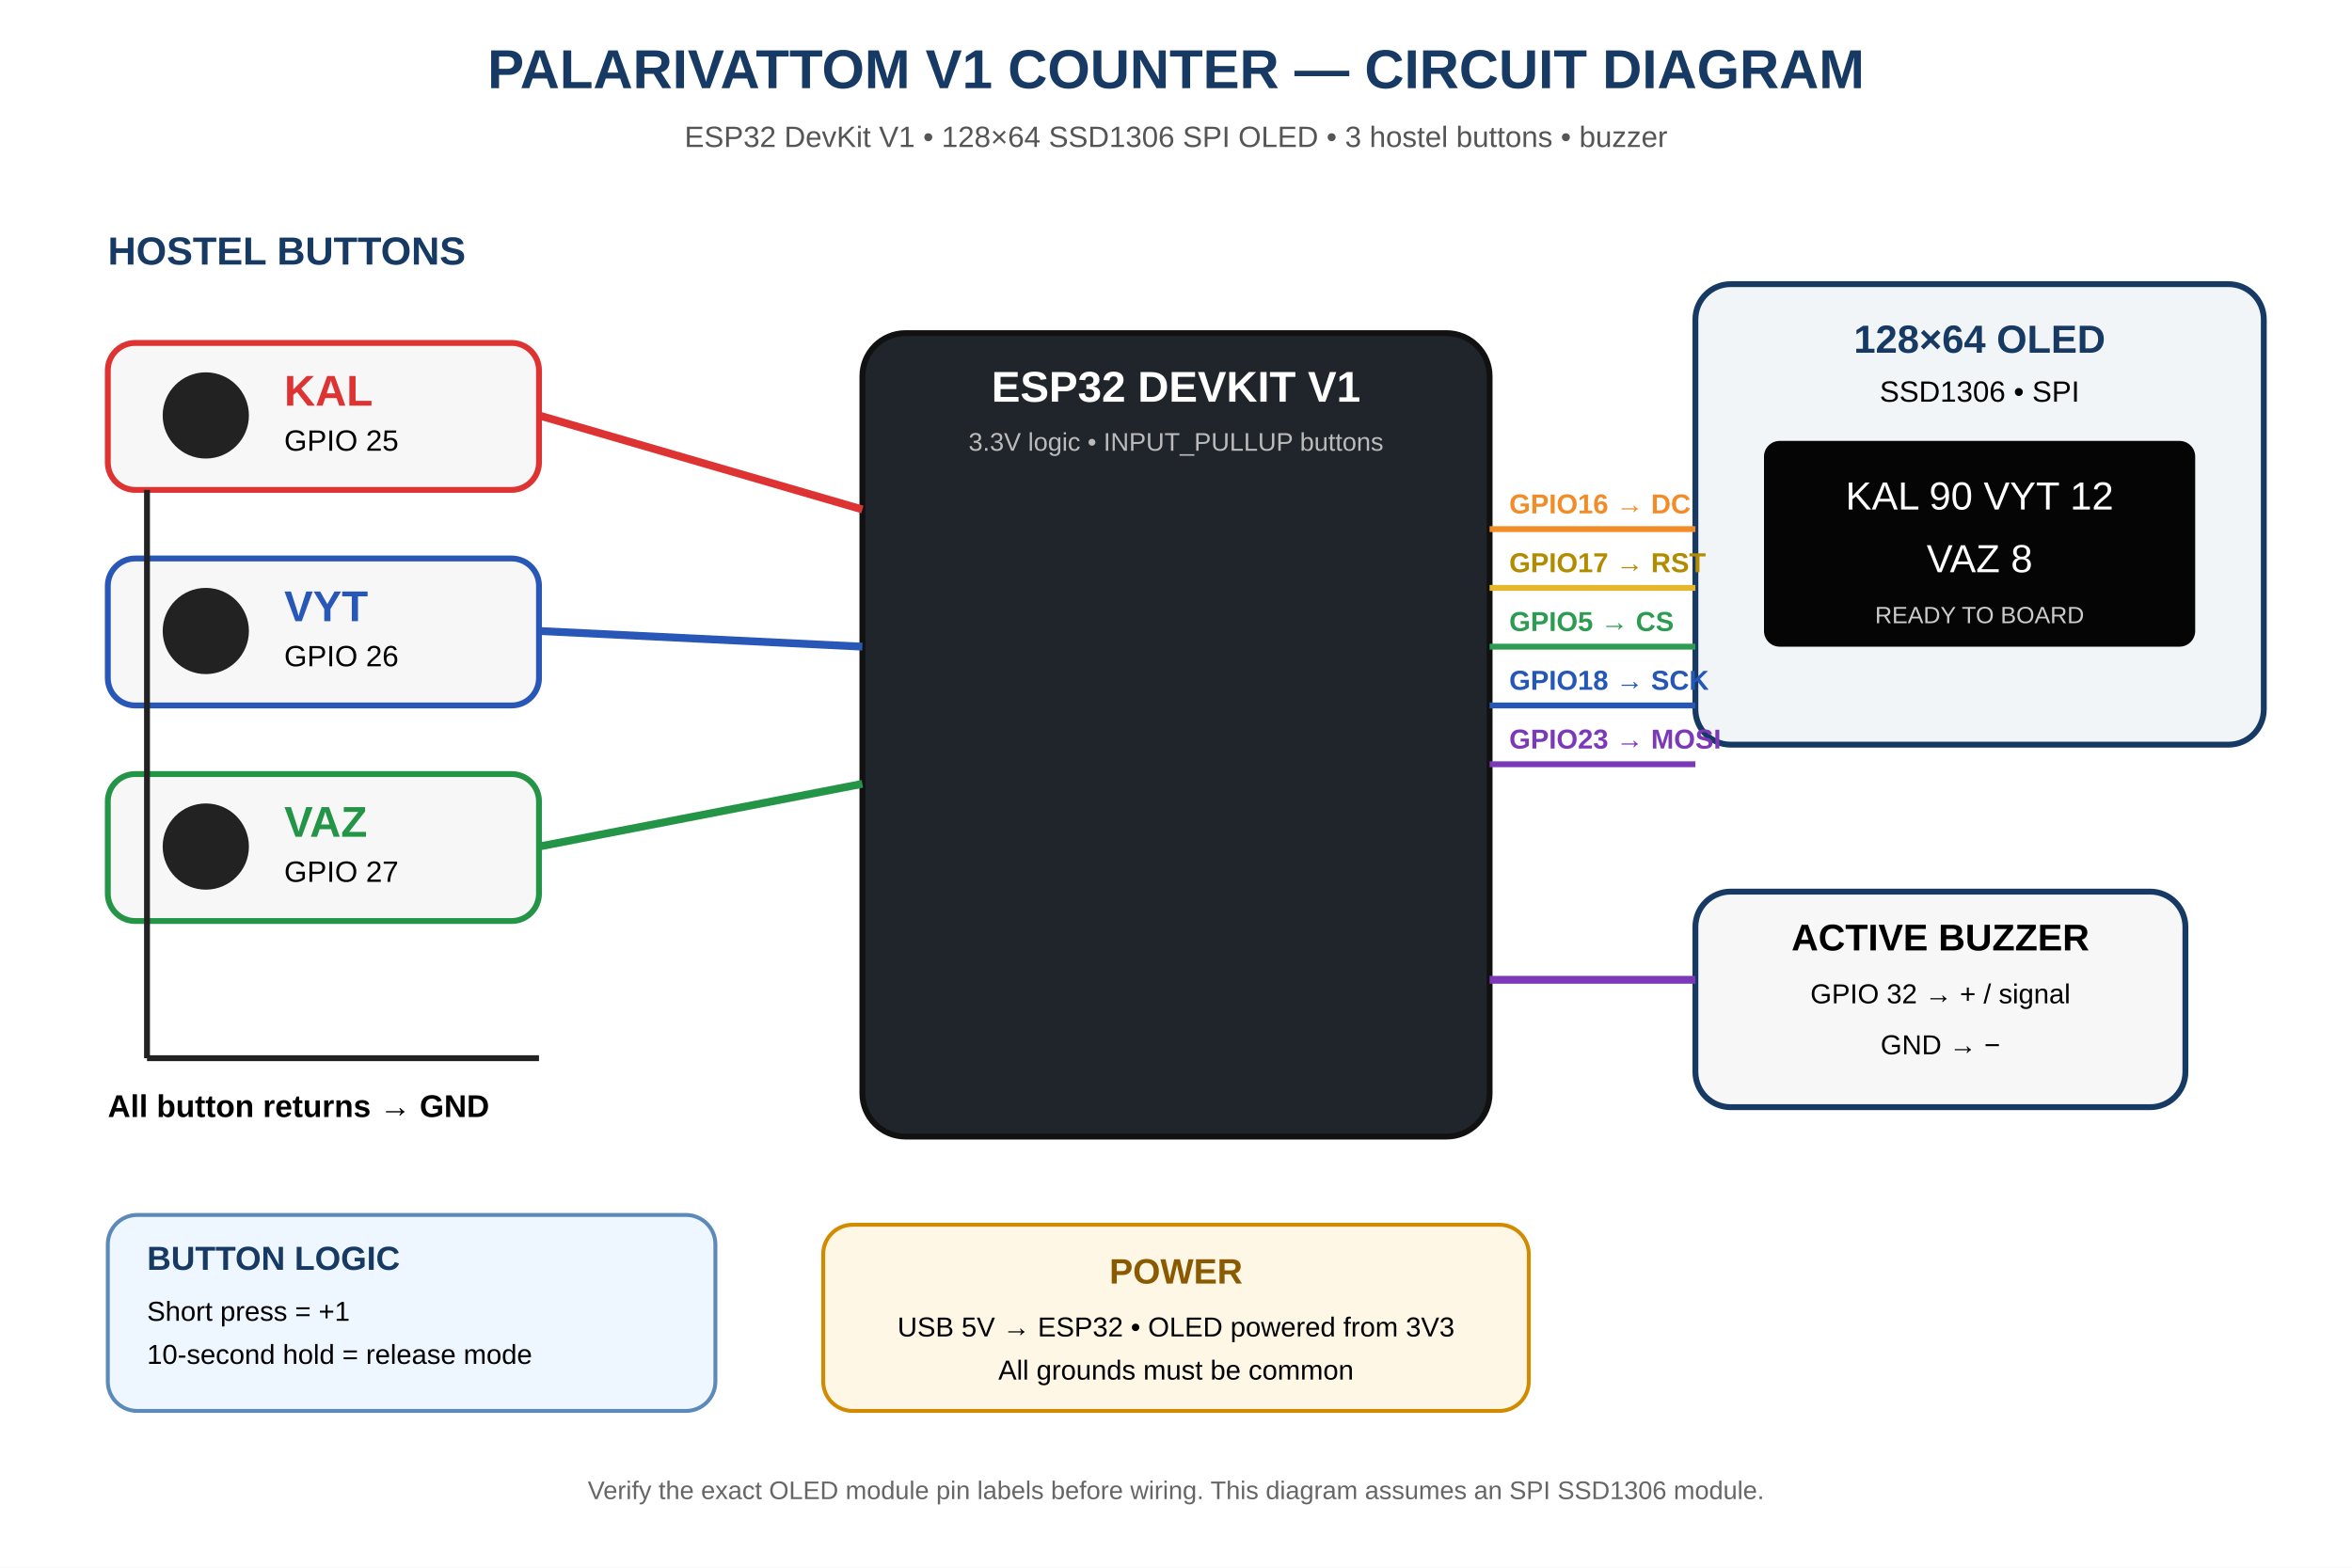
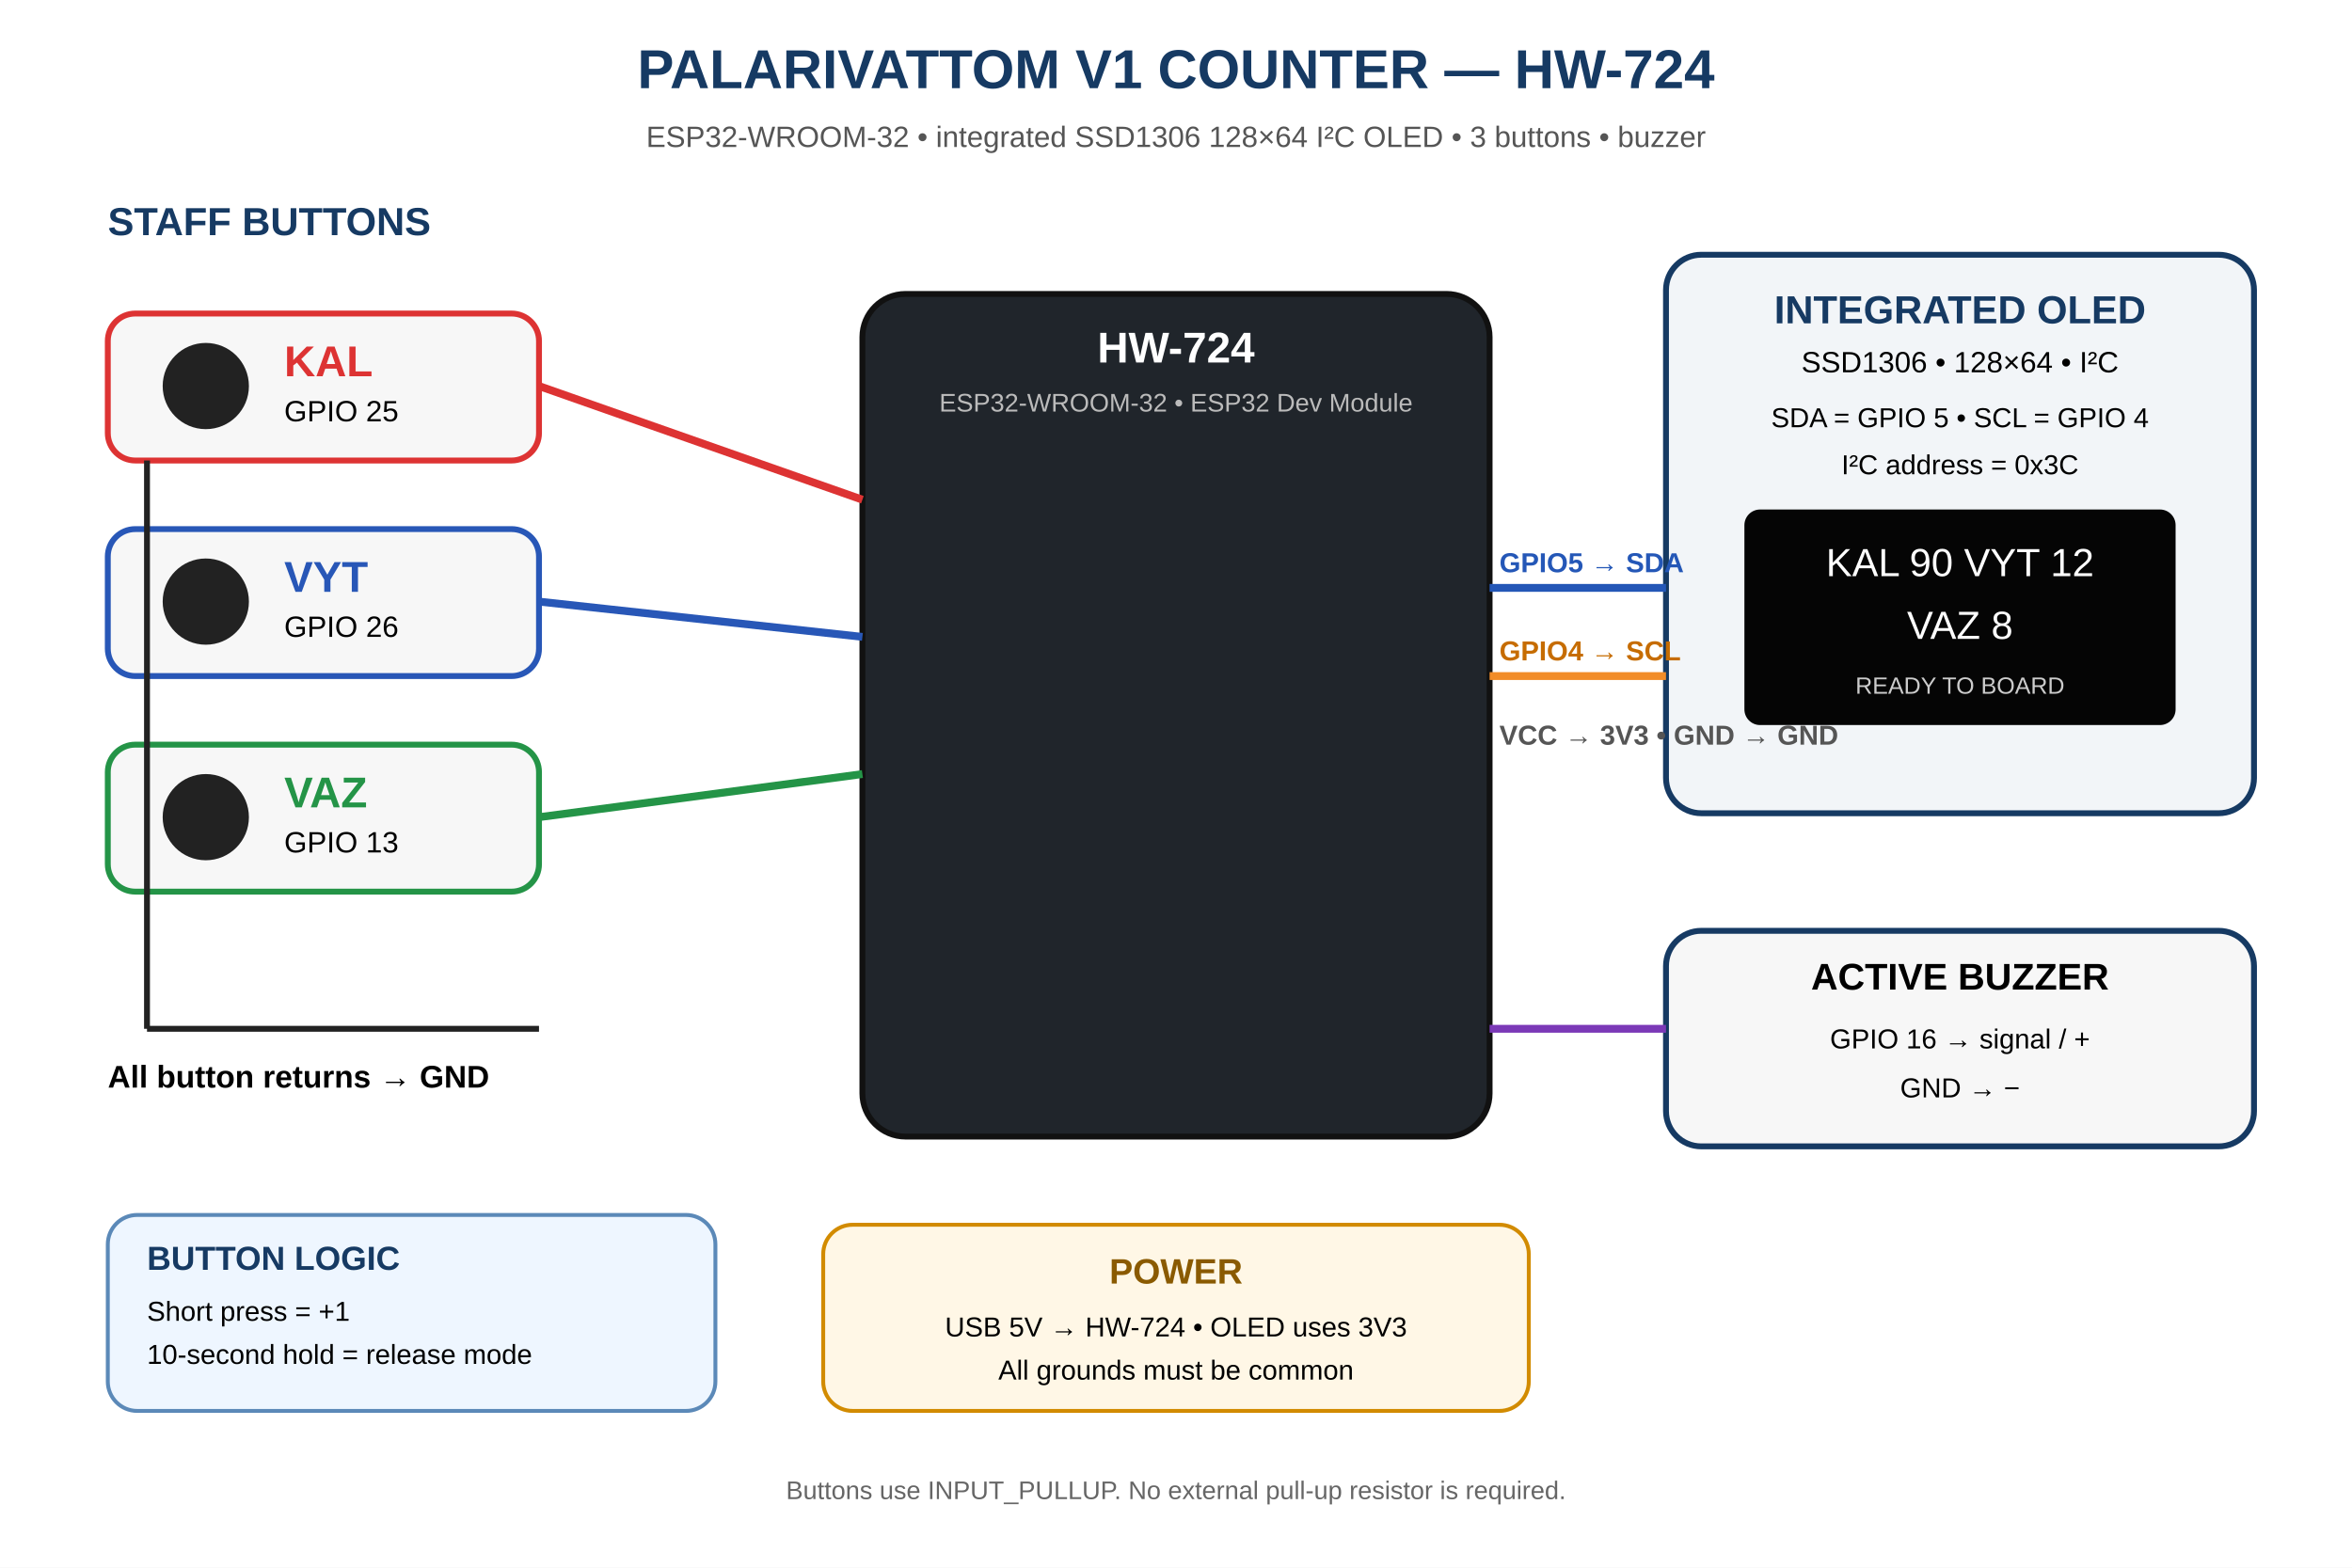
<svg xmlns="http://www.w3.org/2000/svg" width="1200" height="800" viewBox="0 0 1200 800">
  <rect width="1200" height="800" fill="white" />
-   <text x="600" y="45" text-anchor="middle" font-family="Arial" font-size="28" font-weight="700" fill="#163a63">PALARIVATTOM V1 COUNTER — CIRCUIT DIAGRAM</text>
-   <text x="600" y="75" text-anchor="middle" font-family="Arial" font-size="15" fill="#555">ESP32 DevKit V1 • 128×64 SSD1306 SPI OLED • 3 hostel buttons • buzzer</text>
-   <rect x="440" y="170" width="320" height="410" rx="22" fill="#20252b" stroke="#111" stroke-width="3" />
-   <text x="600" y="205" text-anchor="middle" font-family="Arial" font-size="22" font-weight="700" fill="white">ESP32 DEVKIT V1</text>
-   <text x="600" y="230" text-anchor="middle" font-family="Arial" font-size="13" fill="#bbb">3.3V logic • INPUT_PULLUP buttons</text>
-   <text x="55" y="135" font-family="Arial" font-size="20" font-weight="700" fill="#163a63">HOSTEL BUTTONS</text>
+   <text x="600" y="45" text-anchor="middle" font-family="Arial" font-size="28" font-weight="700" fill="#163a63">PALARIVATTOM V1 COUNTER — HW-724</text>
+   <text x="600" y="75" text-anchor="middle" font-family="Arial" font-size="15" fill="#555">ESP32-WROOM-32 • integrated SSD1306 128×64 I²C OLED • 3 buttons • buzzer</text>
+   <rect x="440" y="150" width="320" height="430" rx="22" fill="#20252b" stroke="#111" stroke-width="3" />
+   <text x="600" y="185" text-anchor="middle" font-family="Arial" font-size="22" font-weight="700" fill="white">HW-724</text>
+   <text x="600" y="210" text-anchor="middle" font-family="Arial" font-size="13" fill="#bbb">ESP32-WROOM-32 • ESP32 Dev Module</text>
+   <text x="55" y="120" font-family="Arial" font-size="20" font-weight="700" fill="#163a63">STAFF BUTTONS</text>
  <g font-family="Arial">
-     <rect x="55" y="175" width="220" height="75" rx="14" fill="#f7f7f7" stroke="#d33" stroke-width="3" />
-     <circle cx="105" cy="212" r="22" fill="#222" />
-     <text x="145" y="207" font-size="22" font-weight="700" fill="#d33">KAL</text>
-     <text x="145" y="230" font-size="15">GPIO 25</text>
-     <rect x="55" y="285" width="220" height="75" rx="14" fill="#f7f7f7" stroke="#2857b7" stroke-width="3" />
-     <circle cx="105" cy="322" r="22" fill="#222" />
-     <text x="145" y="317" font-size="22" font-weight="700" fill="#2857b7">VYT</text>
-     <text x="145" y="340" font-size="15">GPIO 26</text>
-     <rect x="55" y="395" width="220" height="75" rx="14" fill="#f7f7f7" stroke="#249447" stroke-width="3" />
-     <circle cx="105" cy="432" r="22" fill="#222" />
-     <text x="145" y="427" font-size="22" font-weight="700" fill="#249447">VAZ</text>
-     <text x="145" y="450" font-size="15">GPIO 27</text>
-     <line x1="75" y1="250" x2="75" y2="540" stroke="#222" stroke-width="3" />
-     <line x1="75" y1="540" x2="275" y2="540" stroke="#222" stroke-width="3" />
-     <text x="55" y="570" font-size="16" font-weight="700">All button returns → GND</text>
+     <rect x="55" y="160" width="220" height="75" rx="14" fill="#f7f7f7" stroke="#d33" stroke-width="3" />
+     <circle cx="105" cy="197" r="22" fill="#222" />
+     <text x="145" y="192" font-size="22" font-weight="700" fill="#d33">KAL</text>
+     <text x="145" y="215" font-size="15">GPIO 25</text>
+     <rect x="55" y="270" width="220" height="75" rx="14" fill="#f7f7f7" stroke="#2857b7" stroke-width="3" />
+     <circle cx="105" cy="307" r="22" fill="#222" />
+     <text x="145" y="302" font-size="22" font-weight="700" fill="#2857b7">VYT</text>
+     <text x="145" y="325" font-size="15">GPIO 26</text>
+     <rect x="55" y="380" width="220" height="75" rx="14" fill="#f7f7f7" stroke="#249447" stroke-width="3" />
+     <circle cx="105" cy="417" r="22" fill="#222" />
+     <text x="145" y="412" font-size="22" font-weight="700" fill="#249447">VAZ</text>
+     <text x="145" y="435" font-size="15">GPIO 13</text>
+     <line x1="75" y1="235" x2="75" y2="525" stroke="#222" stroke-width="3" />
+     <line x1="75" y1="525" x2="275" y2="525" stroke="#222" stroke-width="3" />
+     <text x="55" y="555" font-size="16" font-weight="700">All button returns → GND</text>
  </g>
-   <line x1="275" y1="212" x2="440" y2="260" stroke="#d33" stroke-width="4" />
-   <line x1="275" y1="322" x2="440" y2="330" stroke="#2857b7" stroke-width="4" />
-   <line x1="275" y1="432" x2="440" y2="400" stroke="#249447" stroke-width="4" />
-   <rect x="865" y="145" width="290" height="235" rx="18" fill="#f2f5f8" stroke="#163a63" stroke-width="3" />
-   <text x="1010" y="180" text-anchor="middle" font-family="Arial" font-size="20" font-weight="700" fill="#163a63">128×64 OLED</text>
-   <text x="1010" y="205" text-anchor="middle" font-family="Arial" font-size="15">SSD1306 • SPI</text>
-   <rect x="900" y="225" width="220" height="105" rx="8" fill="#050505" />
-   <text x="1010" y="260" text-anchor="middle" font-family="Arial" font-size="20" fill="white">KAL 90  VYT 12</text>
-   <text x="1010" y="292" text-anchor="middle" font-family="Arial" font-size="20" fill="white">VAZ 8</text>
-   <text x="1010" y="318" text-anchor="middle" font-family="Arial" font-size="12" fill="#ccc">READY TO BOARD</text>
+   <line x1="275" y1="197" x2="440" y2="255" stroke="#d33" stroke-width="4" />
+   <line x1="275" y1="307" x2="440" y2="325" stroke="#2857b7" stroke-width="4" />
+   <line x1="275" y1="417" x2="440" y2="395" stroke="#249447" stroke-width="4" />
+   <rect x="850" y="130" width="300" height="285" rx="18" fill="#f2f5f8" stroke="#163a63" stroke-width="3" />
+   <text x="1000" y="165" text-anchor="middle" font-family="Arial" font-size="20" font-weight="700" fill="#163a63">INTEGRATED OLED</text>
+   <text x="1000" y="190" text-anchor="middle" font-family="Arial" font-size="15">SSD1306 • 128×64 • I²C</text>
+   <text x="1000" y="218" text-anchor="middle" font-family="Arial" font-size="14">SDA = GPIO 5 • SCL = GPIO 4</text>
+   <text x="1000" y="242" text-anchor="middle" font-family="Arial" font-size="14">I²C address = 0x3C</text>
+   <rect x="890" y="260" width="220" height="110" rx="8" fill="#050505" />
+   <text x="1000" y="294" text-anchor="middle" font-family="Arial" font-size="20" fill="white">KAL 90   VYT 12</text>
+   <text x="1000" y="326" text-anchor="middle" font-family="Arial" font-size="20" fill="white">VAZ 8</text>
+   <text x="1000" y="354" text-anchor="middle" font-family="Arial" font-size="12" fill="#ccc">READY TO BOARD</text>
  <g font-family="Arial" font-size="14" font-weight="700">
-     <line x1="760" y1="270" x2="865" y2="270" stroke="#f28c28" stroke-width="3" />
-     <text x="770" y="262" fill="#f28c28">GPIO16 → DC</text>
-     <line x1="760" y1="300" x2="865" y2="300" stroke="#e5b72c" stroke-width="3" />
-     <text x="770" y="292" fill="#b28c00">GPIO17 → RST</text>
-     <line x1="760" y1="330" x2="865" y2="330" stroke="#2d9b52" stroke-width="3" />
-     <text x="770" y="322" fill="#2d9b52">GPIO5 → CS</text>
-     <line x1="760" y1="360" x2="865" y2="360" stroke="#2457b7" stroke-width="3" />
-     <text x="770" y="352" fill="#2457b7">GPIO18 → SCK</text>
-     <line x1="760" y1="390" x2="865" y2="390" stroke="#7b39b7" stroke-width="3" />
-     <text x="770" y="382" fill="#7b39b7">GPIO23 → MOSI</text>
+     <line x1="760" y1="300" x2="850" y2="300" stroke="#2457b7" stroke-width="4" />
+     <text x="765" y="292" fill="#2457b7">GPIO5 → SDA</text>
+     <line x1="760" y1="345" x2="850" y2="345" stroke="#f28c28" stroke-width="4" />
+     <text x="765" y="337" fill="#c66c00">GPIO4 → SCL</text>
+     <text x="765" y="380" fill="#555">VCC → 3V3 • GND → GND</text>
  </g>
+   <rect x="850" y="475" width="300" height="110" rx="18" fill="#f7f7f7" stroke="#163a63" stroke-width="3" />
+   <text x="1000" y="505" text-anchor="middle" font-family="Arial" font-size="19" font-weight="700">ACTIVE BUZZER</text>
+   <text x="1000" y="535" text-anchor="middle" font-family="Arial" font-size="14">GPIO 16 → signal / +</text>
+   <text x="1000" y="560" text-anchor="middle" font-family="Arial" font-size="14">GND → −</text>
+   <line x1="760" y1="525" x2="850" y2="525" stroke="#7b39b7" stroke-width="4" />
  <rect x="420" y="625" width="360" height="95" rx="15" fill="#fff7e6" stroke="#d28b00" stroke-width="2" />
  <text x="600" y="655" text-anchor="middle" font-family="Arial" font-size="18" font-weight="700" fill="#8a5a00">POWER</text>
-   <text x="600" y="682" text-anchor="middle" font-family="Arial" font-size="14">USB 5V → ESP32 • OLED powered from 3V3</text>
+   <text x="600" y="682" text-anchor="middle" font-family="Arial" font-size="14">USB 5V → HW-724 • OLED uses 3V3</text>
  <text x="600" y="704" text-anchor="middle" font-family="Arial" font-size="14">All grounds must be common</text>
-   <rect x="865" y="455" width="250" height="110" rx="18" fill="#f7f7f7" stroke="#163a63" stroke-width="3" />
-   <text x="990" y="485" text-anchor="middle" font-family="Arial" font-size="19" font-weight="700">ACTIVE BUZZER</text>
-   <text x="990" y="512" text-anchor="middle" font-family="Arial" font-size="14">GPIO 32 → + / signal</text>
-   <text x="990" y="538" text-anchor="middle" font-family="Arial" font-size="14">GND → −</text>
-   <line x1="760" y1="500" x2="865" y2="500" stroke="#7b39b7" stroke-width="4" />
  <rect x="55" y="620" width="310" height="100" rx="15" fill="#eef6ff" stroke="#5b89b8" stroke-width="2" />
  <text x="75" y="648" font-family="Arial" font-size="17" font-weight="700" fill="#163a63">BUTTON LOGIC</text>
  <text x="75" y="674" font-family="Arial" font-size="14">Short press = +1</text>
  <text x="75" y="696" font-family="Arial" font-size="14">10-second hold = release mode</text>
-   <text x="600" y="765" text-anchor="middle" font-family="Arial" font-size="13" fill="#666">Verify the exact OLED module pin labels before wiring. This diagram assumes an SPI SSD1306 module.</text>
+   <text x="600" y="765" text-anchor="middle" font-family="Arial" font-size="13" fill="#666">Buttons use INPUT_PULLUP. No external pull-up resistor is required.</text>
</svg>
